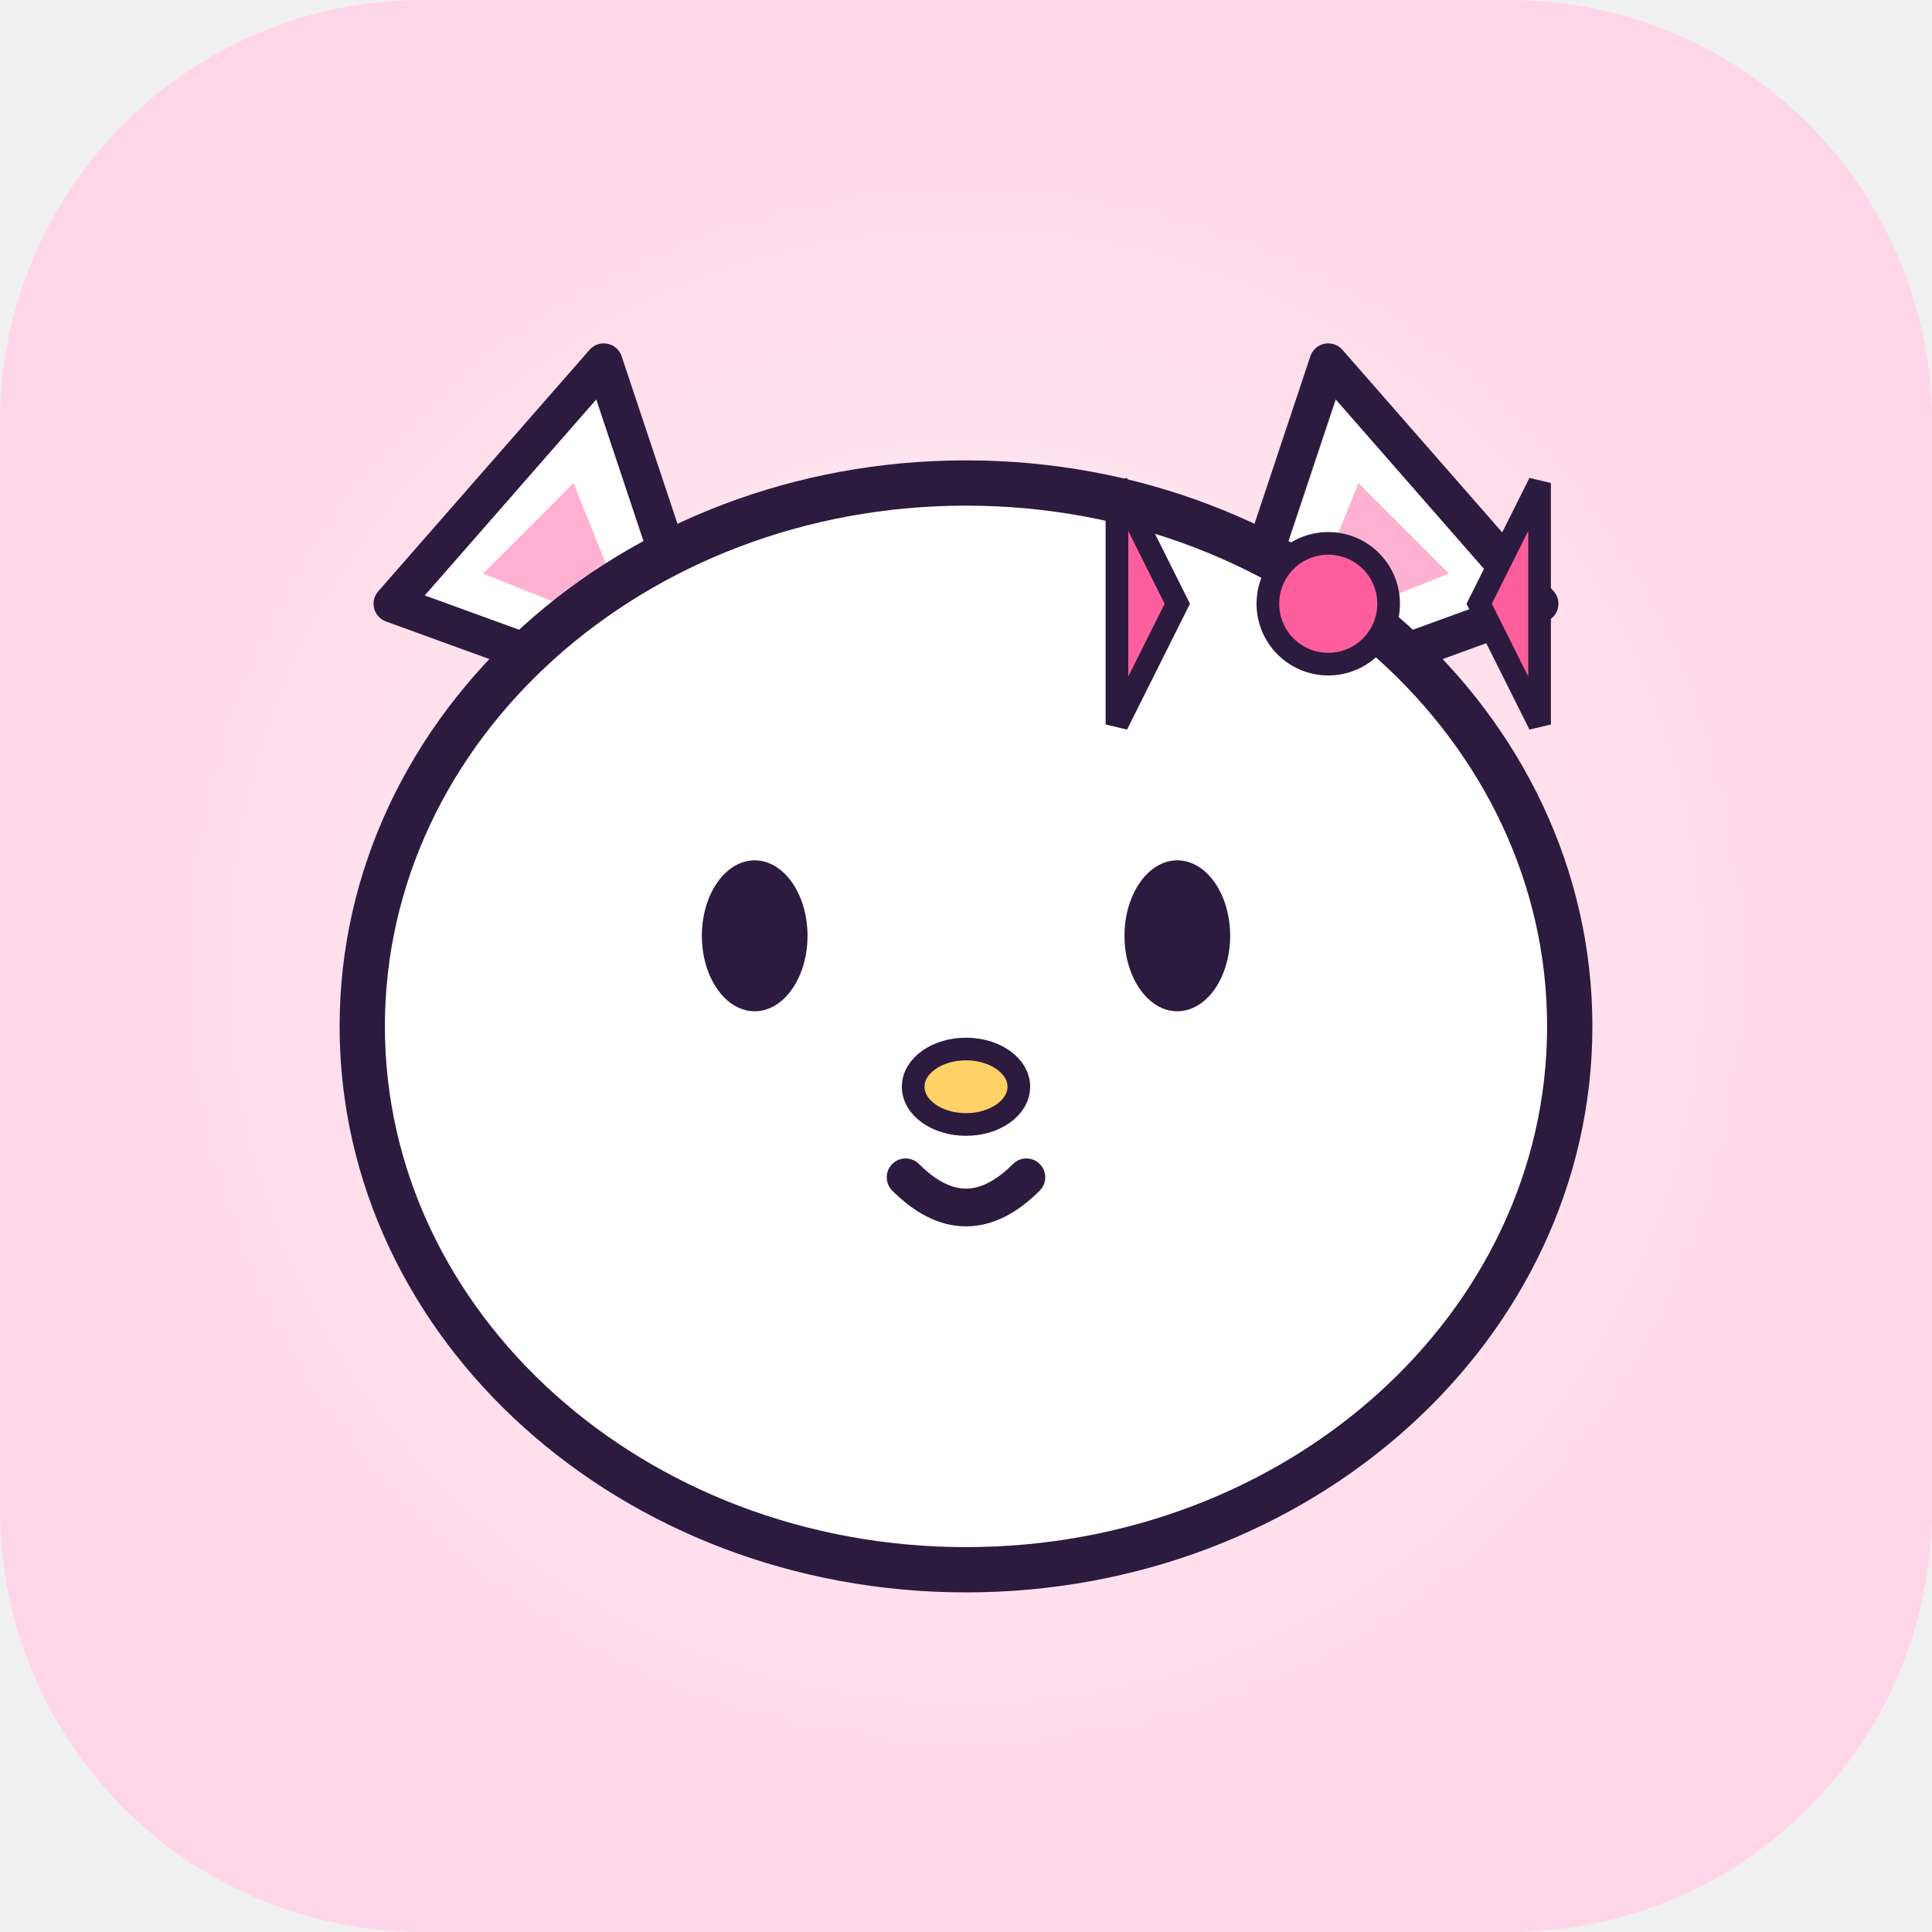
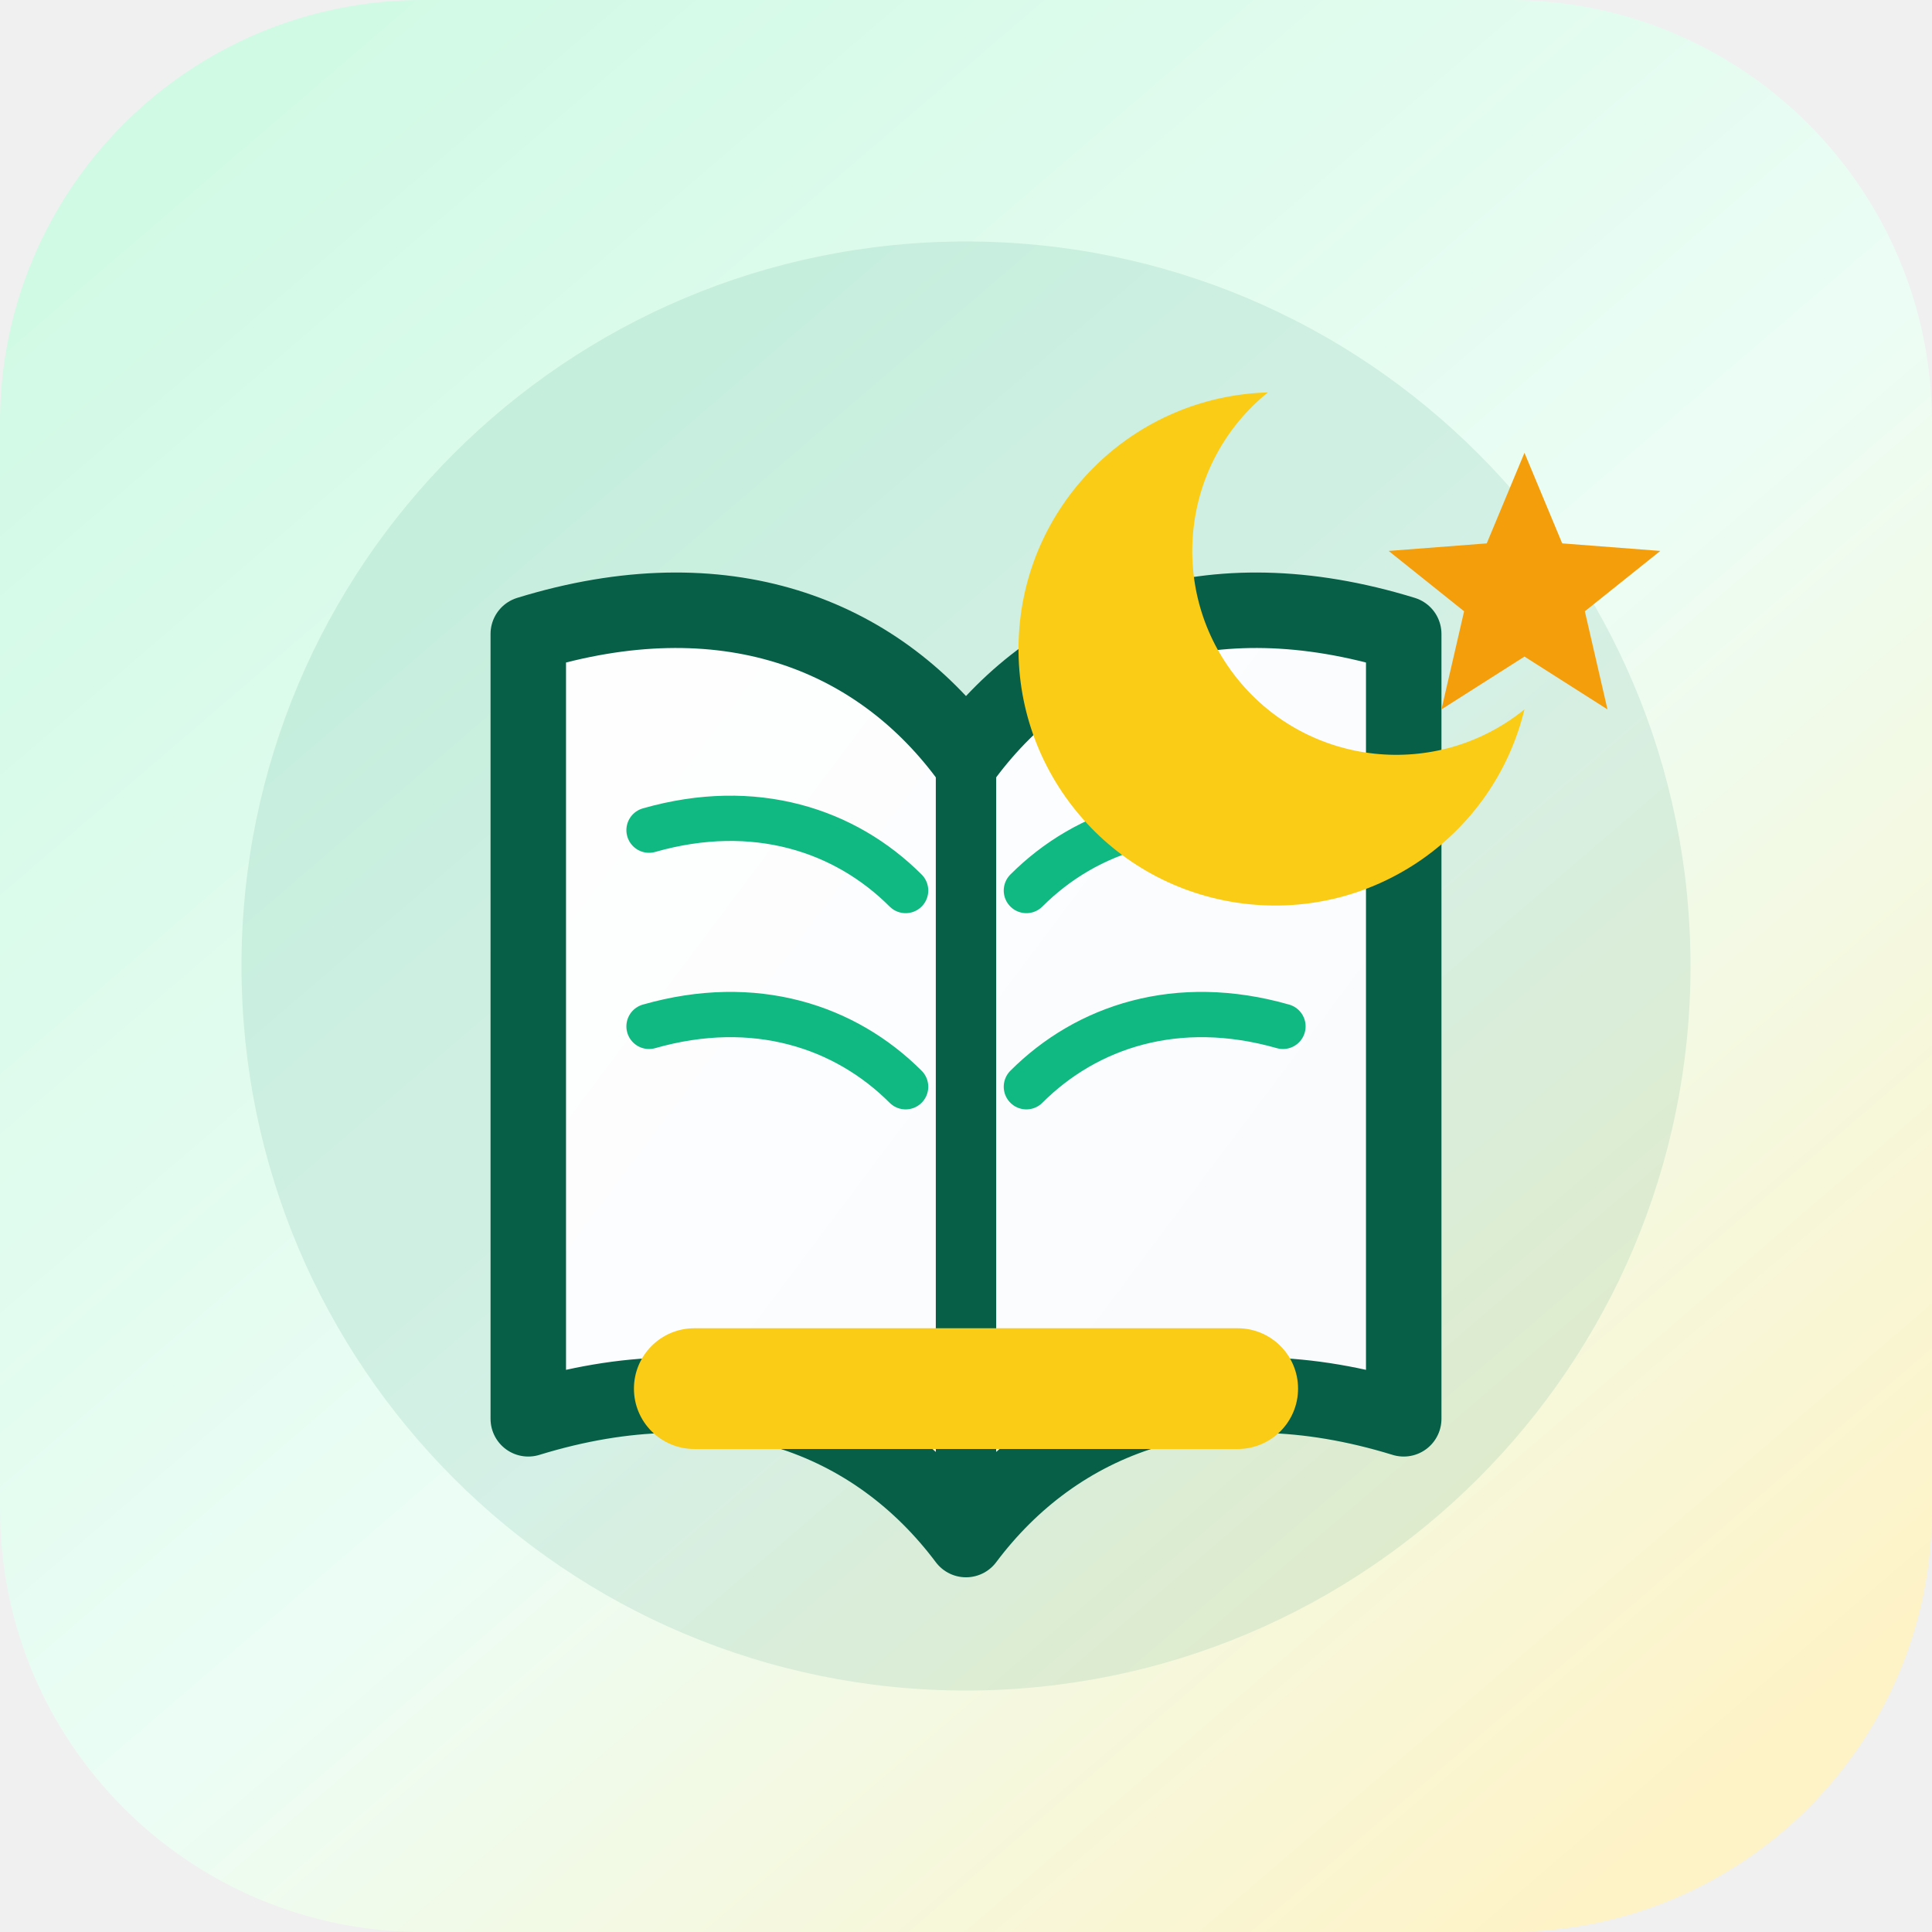
- <svg xmlns="http://www.w3.org/2000/svg" viewBox="0 0 128 128">
+ <svg xmlns="http://www.w3.org/2000/svg" viewBox="0 0 128 128" role="img" aria-labelledby="title desc">
  <defs>
-     <radialGradient id="bg" cx="50%" cy="50%" r="50%">
-       <stop offset="0%" stop-color="#fff1f7" />
-       <stop offset="100%" stop-color="#ffd6e7" />
-     </radialGradient>
+     <linearGradient id="bg" x1="16" y1="8" x2="112" y2="120" gradientUnits="userSpaceOnUse">
+       <stop offset="0" stop-color="#d1fae5" />
+       <stop offset="0.55" stop-color="#ecfdf5" />
+       <stop offset="1" stop-color="#fef3c7" />
+     </linearGradient>
+     <linearGradient id="book" x1="28" y1="42" x2="100" y2="96" gradientUnits="userSpaceOnUse">
+       <stop offset="0" stop-color="#ffffff" />
+       <stop offset="1" stop-color="#f8fafc" />
+     </linearGradient>
  </defs>
  <rect width="128" height="128" rx="28" fill="url(#bg)" />
-   <path d="M 26 40 L 40 24 L 48 48 Z" fill="#ffffff" stroke="#2c1a3f" stroke-width="2.5" stroke-linejoin="round" />
-   <path d="M 102 40 L 88 24 L 80 48 Z" fill="#ffffff" stroke="#2c1a3f" stroke-width="2.5" stroke-linejoin="round" />
-   <path d="M 32 38 L 38 32 L 42 42 Z" fill="#ffb1d2" />
-   <path d="M 96 38 L 90 32 L 86 42 Z" fill="#ffb1d2" />
-   <ellipse cx="64" cy="68" rx="40" ry="36" fill="#ffffff" stroke="#2c1a3f" stroke-width="3" />
-   <ellipse cx="50" cy="62" rx="3.5" ry="5" fill="#2c1a3f" />
-   <ellipse cx="78" cy="62" rx="3.5" ry="5" fill="#2c1a3f" />
-   <ellipse cx="64" cy="72" rx="3.5" ry="2.5" fill="#ffd166" stroke="#2c1a3f" stroke-width="1.5" />
-   <path d="M 60 78 q 4 4 8 0" stroke="#2c1a3f" stroke-width="2.5" stroke-linecap="round" fill="none" />
-   <g transform="translate(88 40)">
-     <path d="M -10 0 L -14 -8 L -14 8 Z" fill="#ff5e9c" stroke="#2c1a3f" stroke-width="1.5" />
-     <path d="M 10 0 L 14 -8 L 14 8 Z" fill="#ff5e9c" stroke="#2c1a3f" stroke-width="1.5" />
-     <circle r="4" fill="#ff5e9c" stroke="#2c1a3f" stroke-width="1.5" />
-   </g>
+   <circle cx="64" cy="64" r="48" fill="#047857" opacity="0.1" />
+   <path d="M 35 42 C 48 38 58 42 64 50 C 70 42 80 38 93 42 L 93 94 C 80 90 70 94 64 102 C 58 94 48 90 35 94 Z" fill="url(#book)" stroke="#065f46" stroke-width="5" stroke-linejoin="round" />
+   <path d="M 64 50 L 64 101" stroke="#065f46" stroke-width="4" stroke-linecap="round" />
+   <path d="M 43 55 C 50 53 56 55 60 59" stroke="#10b981" stroke-width="3" stroke-linecap="round" fill="none" />
+   <path d="M 43 68 C 50 66 56 68 60 72" stroke="#10b981" stroke-width="3" stroke-linecap="round" fill="none" />
+   <path d="M 85 55 C 78 53 72 55 68 59" stroke="#10b981" stroke-width="3" stroke-linecap="round" fill="none" />
+   <path d="M 85 68 C 78 66 72 68 68 72" stroke="#10b981" stroke-width="3" stroke-linecap="round" fill="none" />
+   <path d="M 84 26 A 17 17 0 1 0 101 47 A 12 12 0 1 1 84 26 Z" fill="#facc15" />
+   <path d="M 101 30 L 103.5 36 L 110 36.5 L 105 40.5 L 106.5 47 L 101 43.5 L 95.5 47 L 97 40.5 L 92 36.5 L 98.5 36 Z" fill="#f59e0b" />
+   <rect x="42" y="88" width="44" height="8" rx="4" fill="#facc15" />
</svg>
